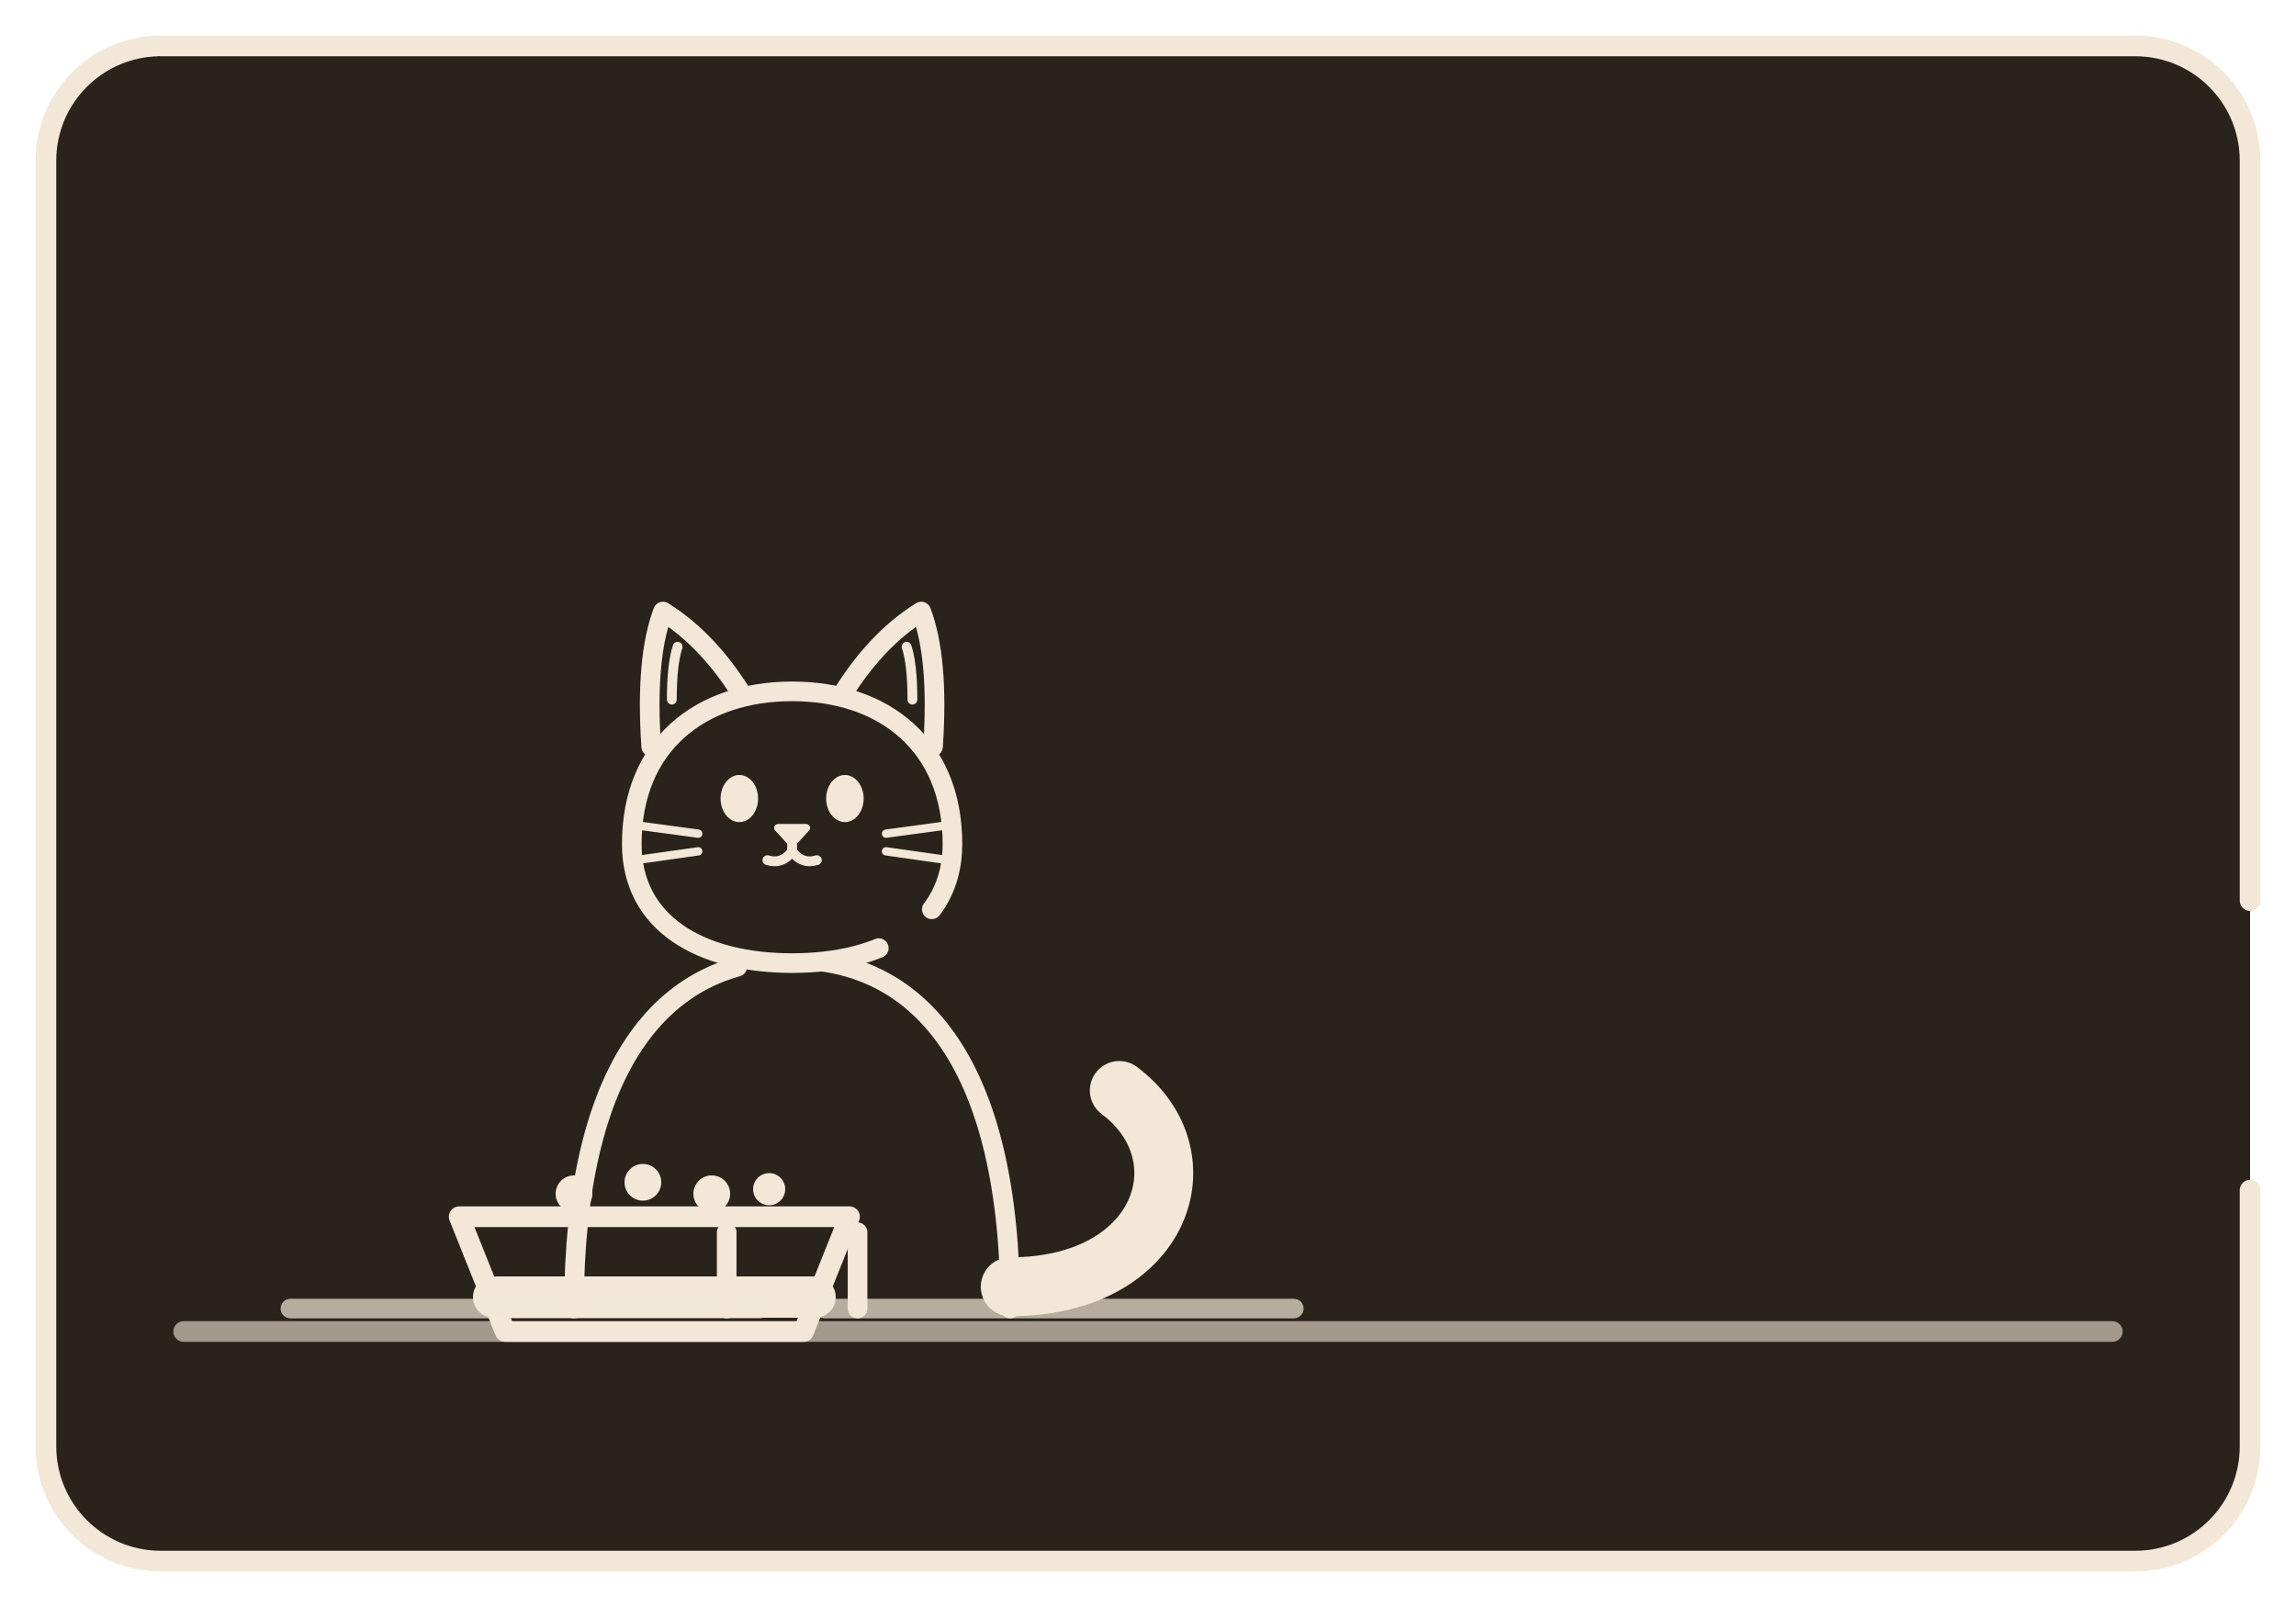
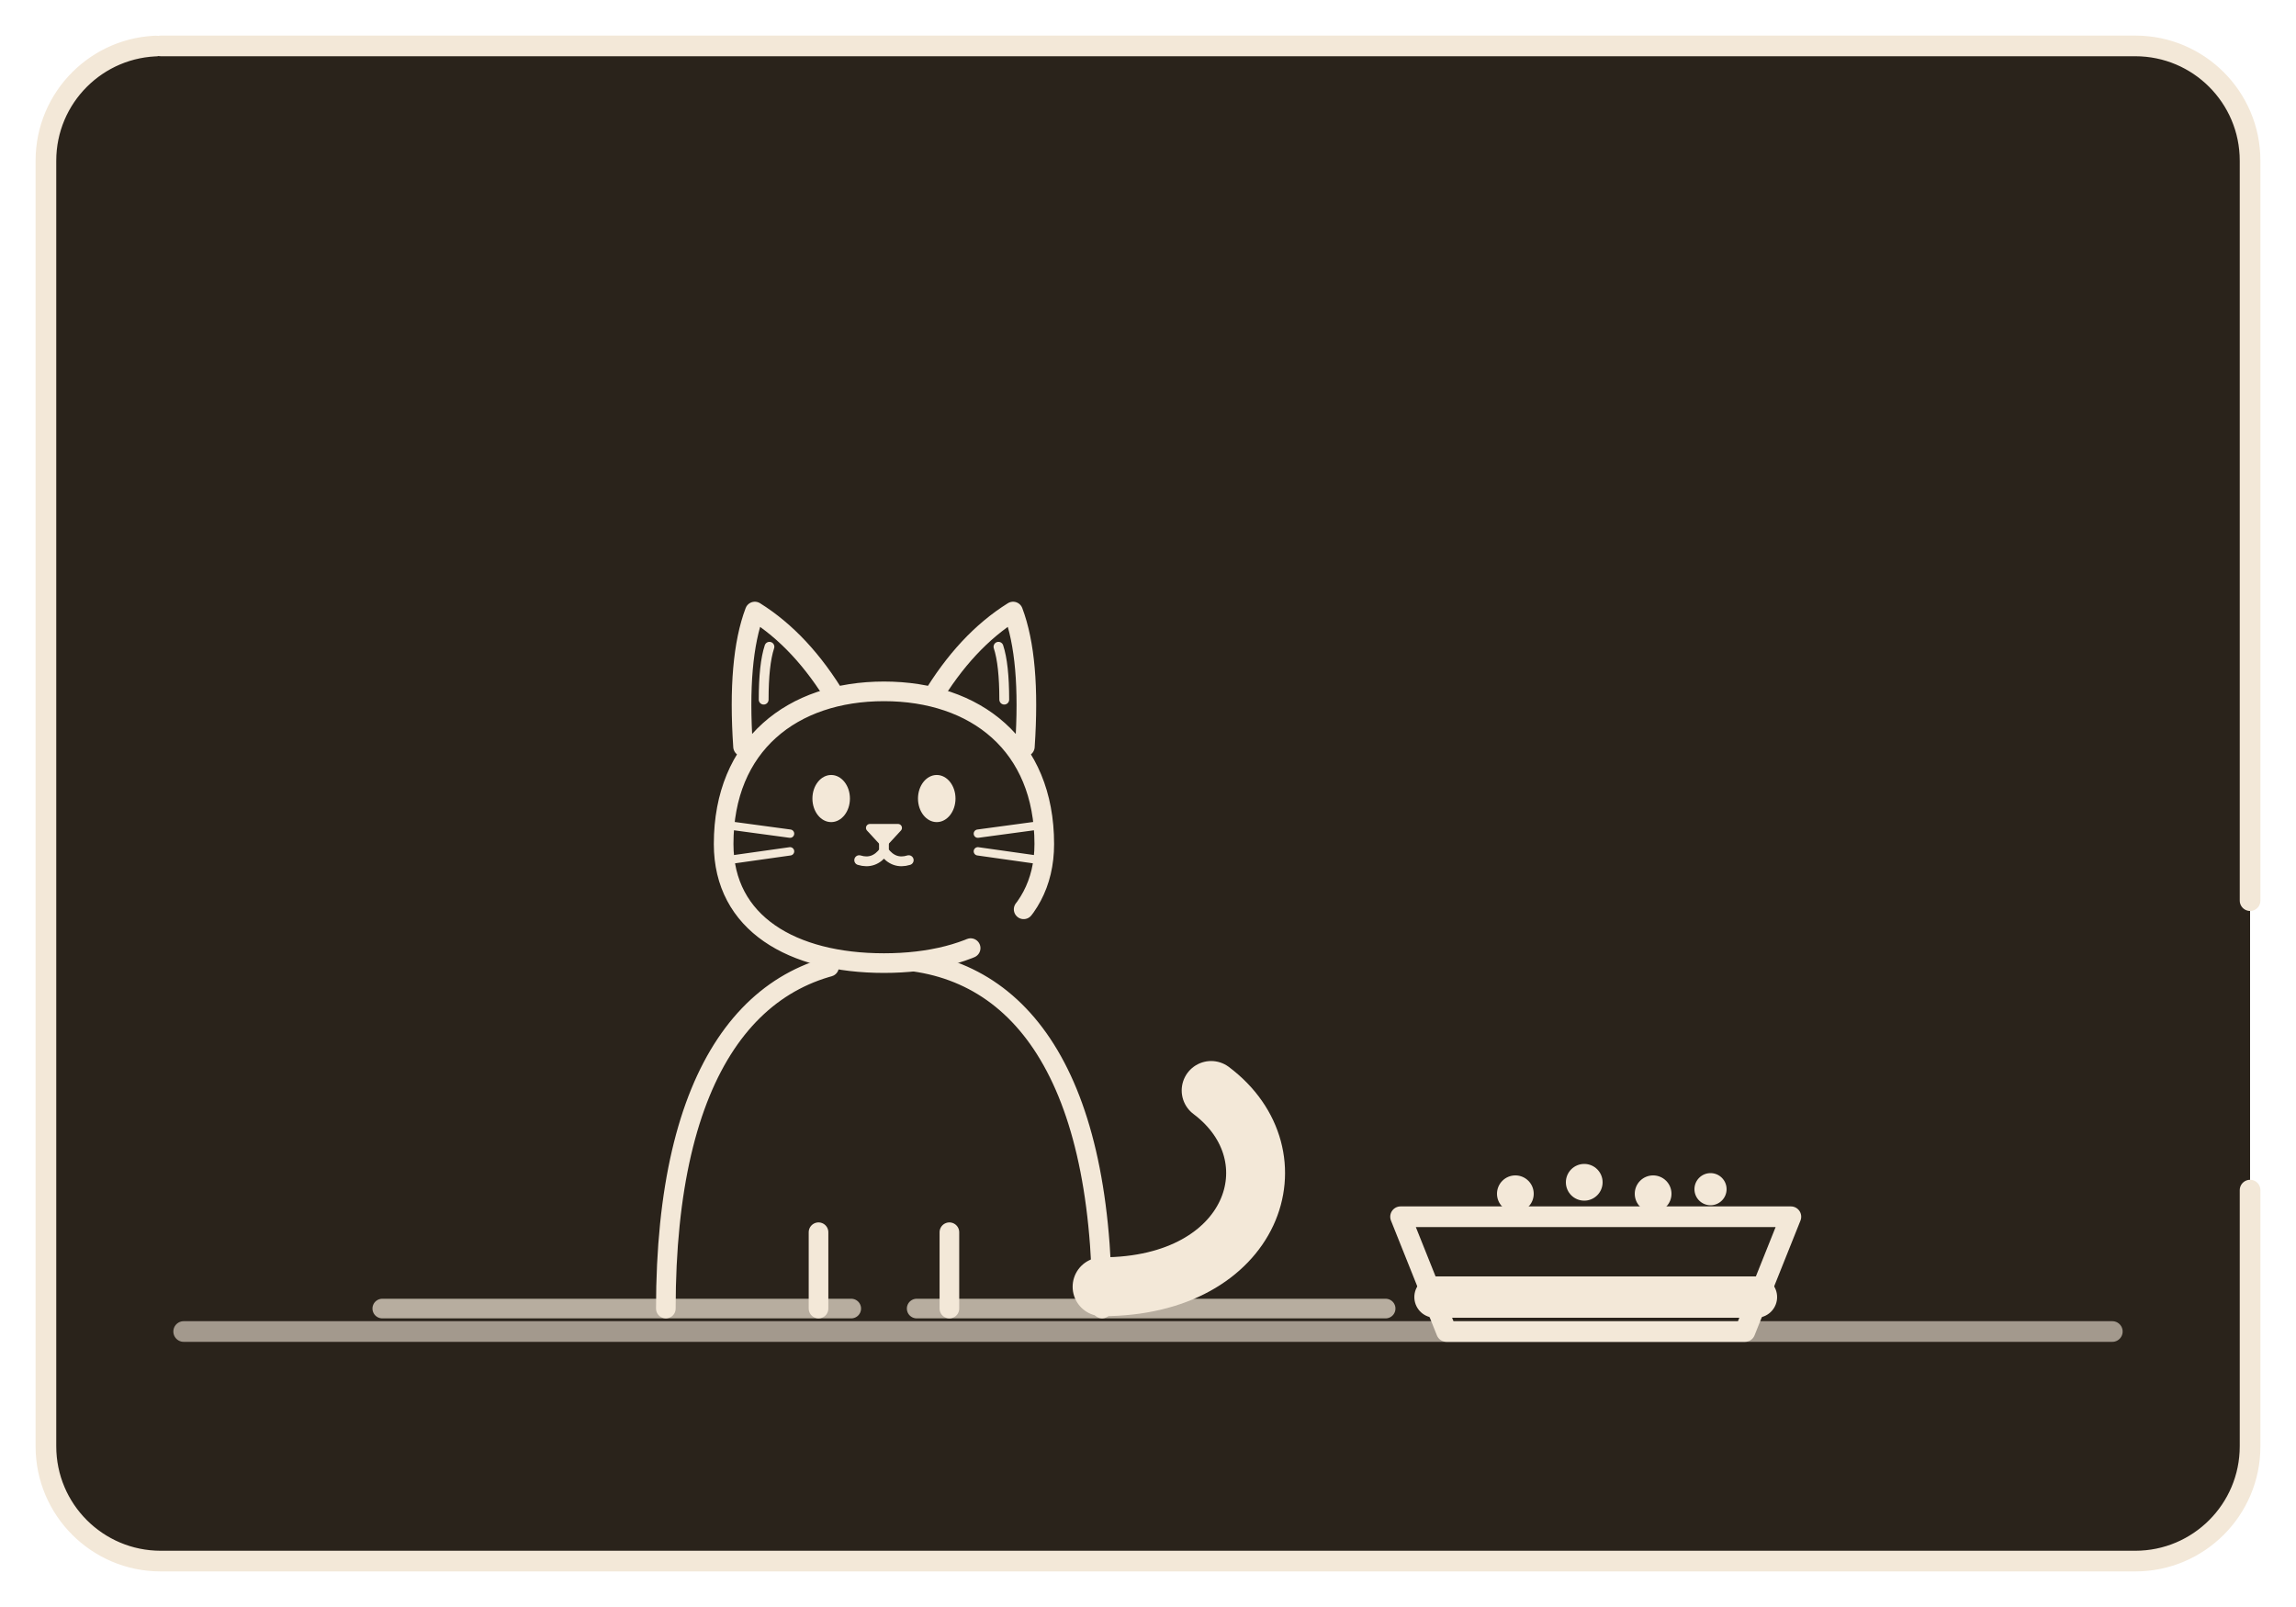
<svg xmlns="http://www.w3.org/2000/svg" viewBox="0 0 200 140" role="img" aria-label="絵日記：meal">
  <rect x="4" y="4" width="192" height="132" rx="10" fill="#2A231B" />
  <rect x="4" y="4" width="192" height="132" rx="10" fill="none" stroke="#F3E8D8" stroke-width="1.8" stroke-linecap="round" stroke-linejoin="round" stroke-dasharray="252.17 25.22 353.04" />
  <path d="M16 116 H184" fill="none" stroke="#F3E8D8" stroke-width="1.8" stroke-linecap="round" stroke-linejoin="round" stroke-opacity=".6" />
-   <g transform="translate(-96 -84)">
+   <g transform="translate(-14 -84)">
    <path d="M136 190 H170 L166 200 H140 Z" fill="#2A231B" stroke="#F3E8D8" stroke-width="1.8" stroke-linecap="round" stroke-linejoin="round" />
    <path d="M139 197 H167" stroke="#F3E8D8" stroke-width="3.6" stroke-linecap="round" />
    <circle cx="146" cy="188" r="1.6" fill="#F3E8D8" />
    <circle cx="152" cy="187" r="1.6" fill="#F3E8D8" />
    <circle cx="158" cy="188" r="1.6" fill="#F3E8D8" />
    <circle cx="163" cy="187.6" r="1.4" fill="#F3E8D8" />
  </g>
-   <g transform="translate(12 38) scale(0.95)">
+   <g transform="translate(20 38) scale(0.95)">
    <path d="M14 80 H57 M63 80 H106" fill="none" stroke="#F3E8D8" stroke-width="1.8" stroke-linecap="round" stroke-linejoin="round" stroke-opacity=".7" />
    <path d="M40 80 C40 58 48 48 60 48 C72 48 80 58 80 80" fill="none" stroke="#F3E8D8" stroke-width="1.8" stroke-linecap="round" stroke-linejoin="round" stroke-dasharray="37.3 5.09 42.39" />
    <path d="M54 80 v-7 M66 80 v-7" fill="none" stroke="#F3E8D8" stroke-width="1.8" stroke-linecap="round" stroke-linejoin="round" />
    <g id="tail">
      <path d="M80 78 C94 78 98 66 90 60" fill="none" stroke="#F3E8D8" stroke-width="5.4" stroke-linecap="round" />
    </g>
    <g id="head">
      <path d="M47.08 28.47 Q46.53 20.39 48.16 16.08 Q52.47 18.77 55.69 24.16" fill="#2A231B" stroke="#F3E8D8" stroke-width="1.8" stroke-linecap="round" stroke-linejoin="round" />
      <path d="M72.92 28.47 Q73.47 20.39 71.84 16.08 Q67.53 18.77 64.31 24.16" fill="#2A231B" stroke="#F3E8D8" stroke-width="1.8" stroke-linecap="round" stroke-linejoin="round" />
      <path d="M48.97 24.16 Q48.97 20.92 49.5 19.31 M71.03 24.16 Q71.03 20.92 70.5 19.31" fill="none" stroke="#F3E8D8" stroke-width="0.9" stroke-linecap="round" />
      <path d="M45.3 37.4 C45.3 28.3 51.6 23.4 60 23.4 C68.4 23.4 74.7 28.3 74.7 37.4 C74.7 44.68 68.4 48.32 60 48.32 C51.6 48.32 45.3 44.68 45.3 37.4 Z" fill="#2A231B" />
      <path d="M45.3 37.4 C45.3 28.3 51.6 23.4 60 23.4 C68.4 23.4 74.7 28.3 74.7 37.4 C74.7 44.68 68.4 48.32 60 48.32 C51.6 48.32 45.3 44.68 45.3 37.4 Z" fill="none" stroke="#F3E8D8" stroke-width="1.8" stroke-linecap="round" stroke-linejoin="round" stroke-dasharray="52.24 6.1 28.73" />
      <g id="eyes">
        <ellipse cx="55.16" cy="33.23" rx="1.72" ry="2.16" fill="#F3E8D8" />
        <ellipse cx="64.84" cy="33.23" rx="1.72" ry="2.16" fill="#F3E8D8" />
      </g>
      <path d="M58.71 35.92 H61.29 L60 37.32 Z" fill="#F3E8D8" stroke="#F3E8D8" stroke-width="0.72" stroke-linejoin="round" />
      <path d="M60 37.32 V38.07 M60 38.07 q-0.91 1.23 -2.27 0.81 M60 38.07 q0.91 1.23 2.27 0.81" fill="none" stroke="#F3E8D8" stroke-width="0.9" stroke-linecap="round" stroke-linejoin="round" />
      <path d="M51.39 36.45 L45.47 35.65 M51.39 38.07 L45.73 38.87 M68.61 36.45 L74.53 35.65 M68.61 38.07 L74.27 38.87" fill="none" stroke="#F3E8D8" stroke-width="0.765" stroke-linecap="round" />
    </g>
  </g>
</svg>
